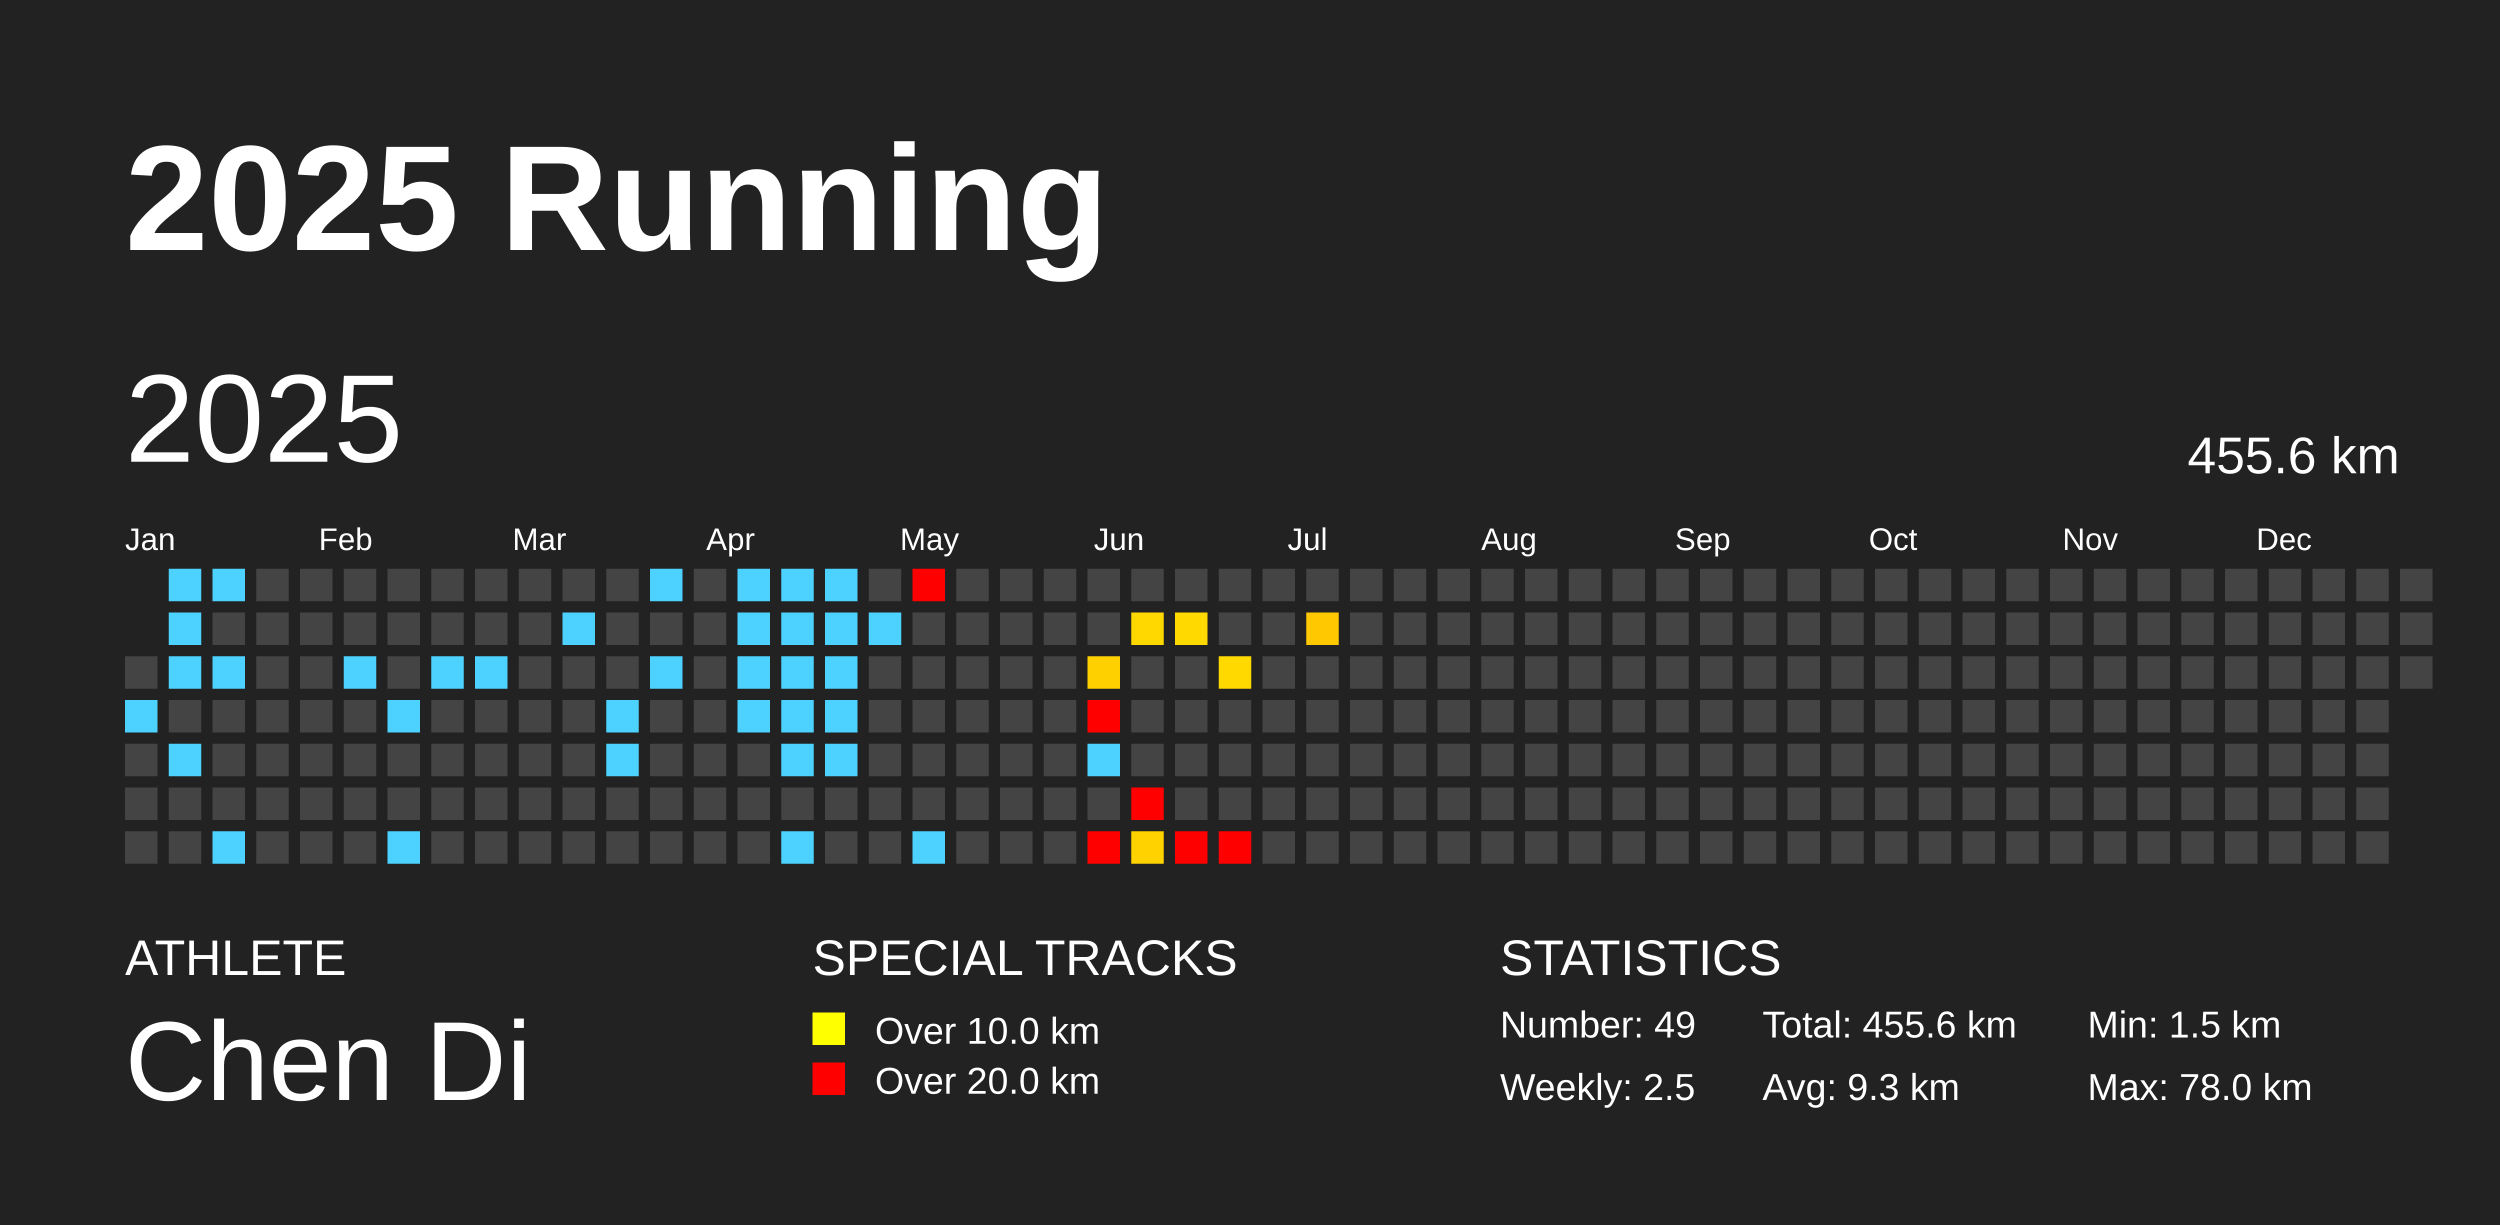
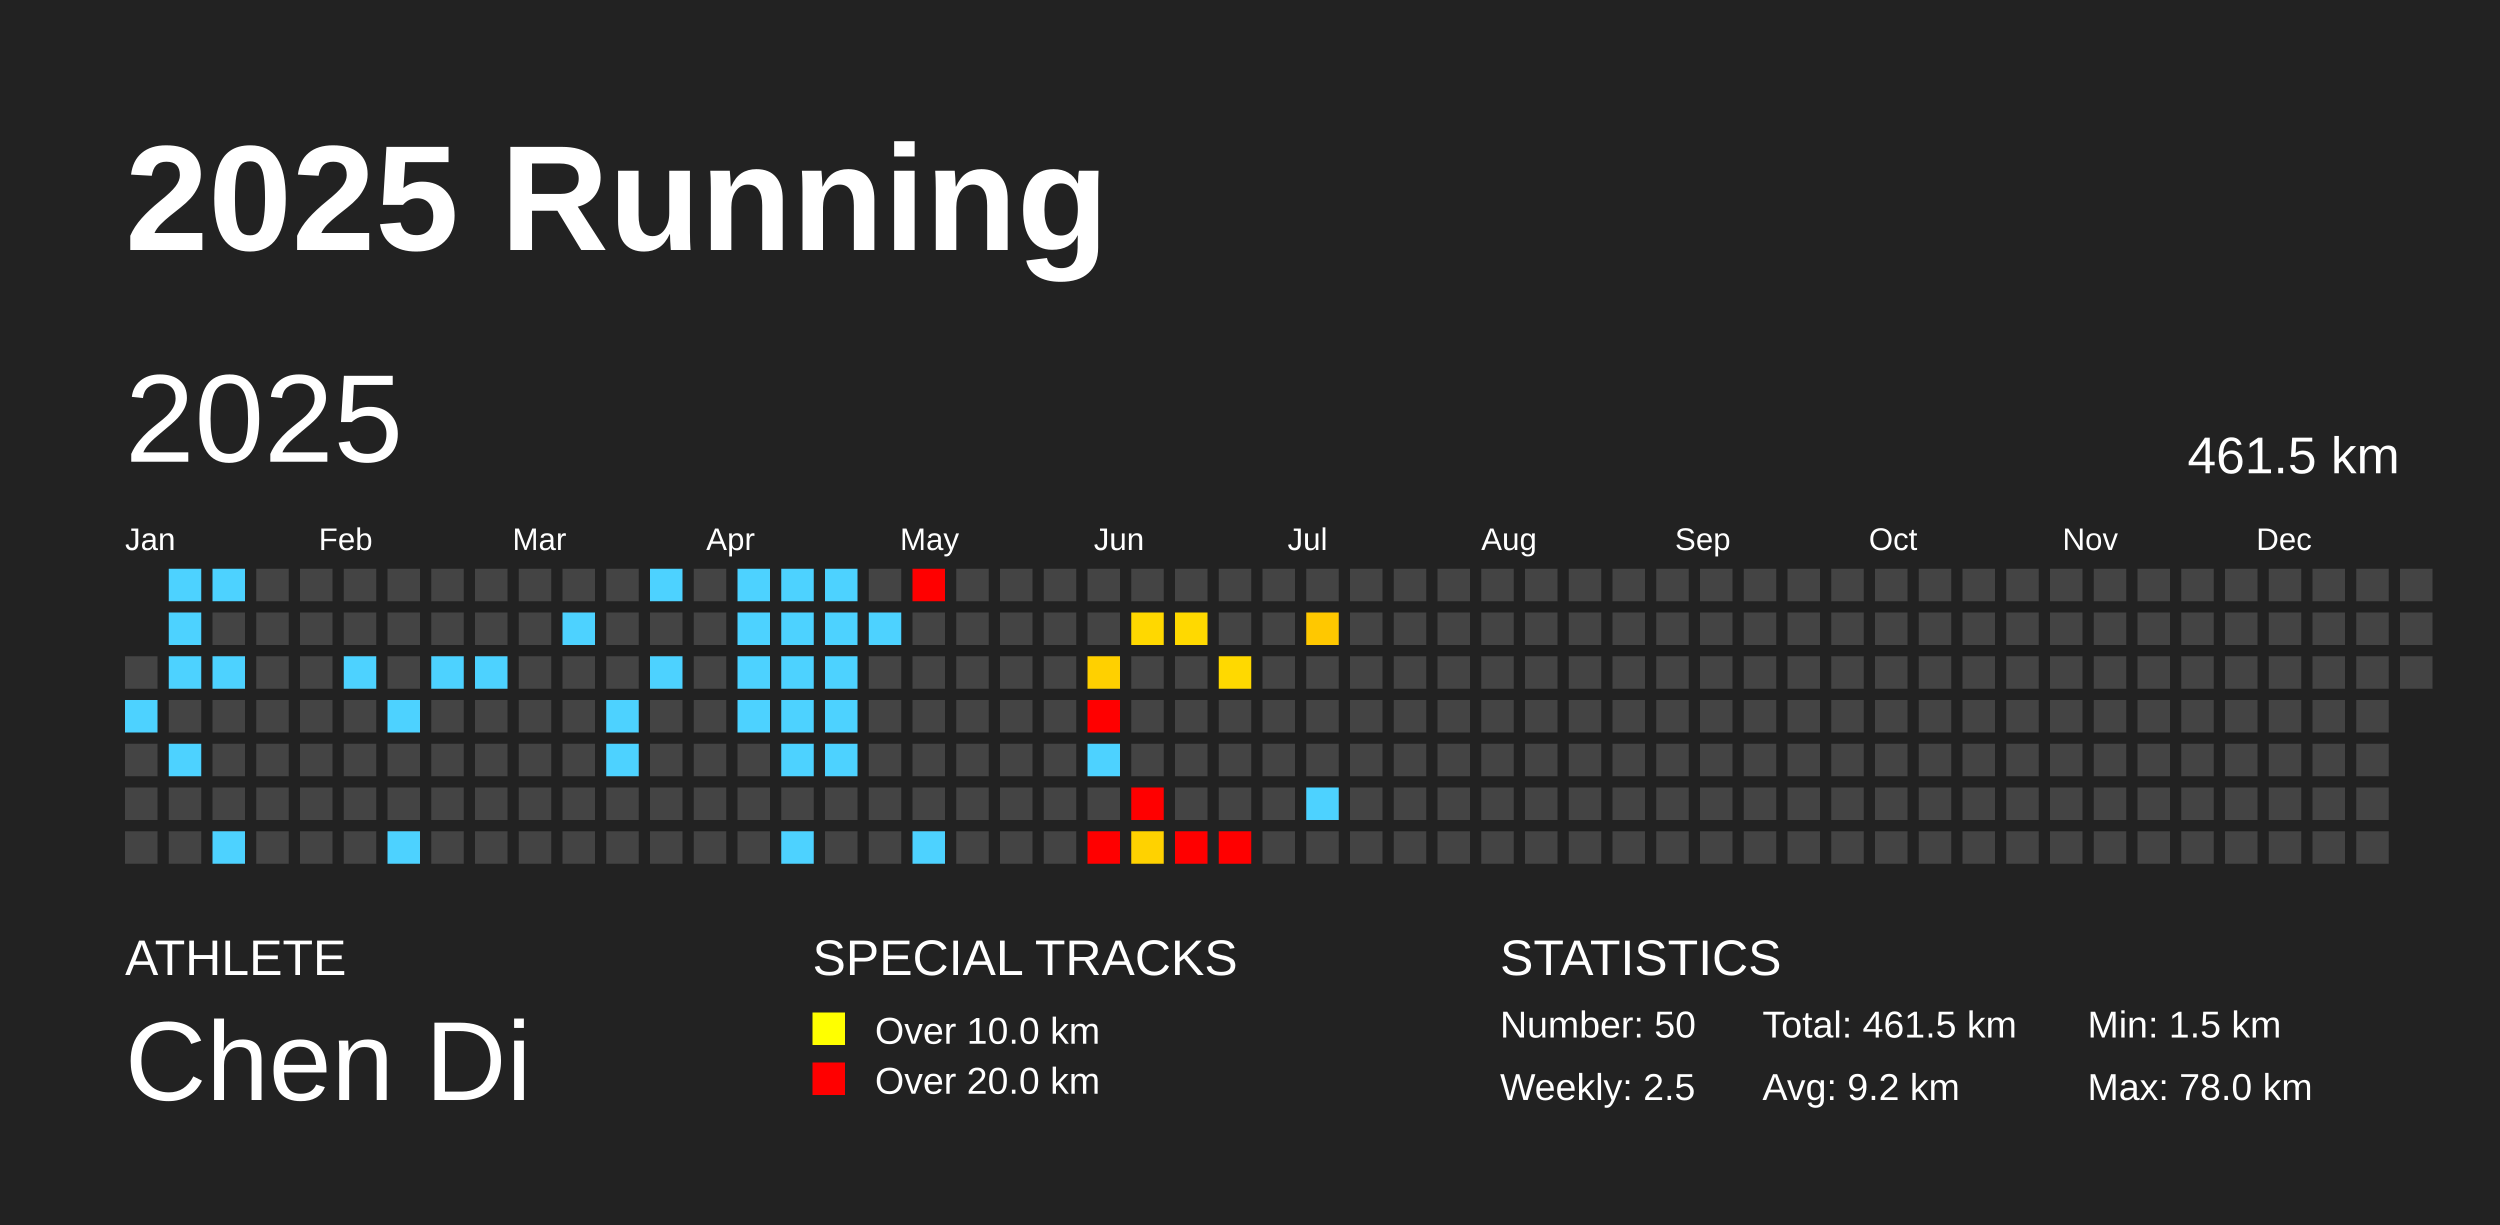
<svg xmlns="http://www.w3.org/2000/svg" baseProfile="full" height="98mm" version="1.1" viewBox="0,0,200,98" width="200mm">
  <defs />
  <rect fill="#222222" height="98" width="200" x="0" y="0" />
  <text fill="#FFFFFF" style="font-size:12px; font-family:Arial; font-weight:bold;" x="10" y="20">2025 Running</text>
  <text fill="#FFFFFF" style="font-size:4px; font-family:Arial" x="10" y="78">ATHLETE</text>
  <text fill="#FFFFFF" style="font-size:9px; font-family:Arial" x="10" y="88">Chen Di</text>
  <text fill="#FFFFFF" style="font-size:4px; font-family:Arial" x="65" y="78">SPECIAL TRACKS</text>
  <rect fill="yellow" height="2.6" width="2.6" x="65" y="81" />
  <text fill="#FFFFFF" style="font-size:3px; font-family:Arial" x="70" y="83.5">Over 10.0 km</text>
  <rect fill="red" height="2.6" width="2.6" x="65" y="85" />
  <text fill="#FFFFFF" style="font-size:3px; font-family:Arial" x="70" y="87.5">Over 20.0 km</text>
  <text fill="#FFFFFF" style="font-size:4px; font-family:Arial" x="120" y="78">STATISTICS</text>
-   <text fill="#FFFFFF" style="font-size:3px; font-family:Arial" x="120" y="83">Number: 49</text>
+   <text fill="#FFFFFF" style="font-size:3px; font-family:Arial" x="120" y="83">Number: 50</text>
  <text fill="#FFFFFF" style="font-size:3px; font-family:Arial" x="120" y="88">Weekly: 2.5</text>
-   <text fill="#FFFFFF" style="font-size:3px; font-family:Arial" x="141" y="83">Total: 455.6 km</text>
-   <text fill="#FFFFFF" style="font-size:3px; font-family:Arial" x="141" y="88">Avg: 9.3 km</text>
+   <text fill="#FFFFFF" style="font-size:3px; font-family:Arial" x="141" y="83">Total: 461.5 km</text>
+   <text fill="#FFFFFF" style="font-size:3px; font-family:Arial" x="141" y="88">Avg: 9.2 km</text>
  <text fill="#FFFFFF" style="font-size:3px; font-family:Arial" x="167" y="83">Min: 1.5 km</text>
  <text fill="#FFFFFF" style="font-size:3px; font-family:Arial" x="167" y="88">Max: 78.0 km</text>
  <text dominant-baseline="hanging" fill="#FFFFFF" style="font-size:10.0px; font-family:Arial;" x="10" y="30">2025</text>
-   <text dominant-baseline="hanging" fill="#FFFFFF" style="font-size:4.125px; font-family:Arial;" x="175" y="35">455.6 km</text>
+   <text dominant-baseline="hanging" fill="#FFFFFF" style="font-size:4.125px; font-family:Arial;" x="175" y="35">461.5 km</text>
  <text fill="#FFFFFF" style="font-size:2.5px; font-family:Arial" x="10.0" y="44">Jan</text>
  <text fill="#FFFFFF" style="font-size:2.5px; font-family:Arial" x="25.5" y="44">Feb</text>
  <text fill="#FFFFFF" style="font-size:2.5px; font-family:Arial" x="41.0" y="44">Mar</text>
  <text fill="#FFFFFF" style="font-size:2.5px; font-family:Arial" x="56.5" y="44">Apr</text>
  <text fill="#FFFFFF" style="font-size:2.5px; font-family:Arial" x="72.0" y="44">May</text>
  <text fill="#FFFFFF" style="font-size:2.5px; font-family:Arial" x="87.5" y="44">Jun</text>
  <text fill="#FFFFFF" style="font-size:2.5px; font-family:Arial" x="103.0" y="44">Jul</text>
  <text fill="#FFFFFF" style="font-size:2.5px; font-family:Arial" x="118.5" y="44">Aug</text>
  <text fill="#FFFFFF" style="font-size:2.5px; font-family:Arial" x="134.0" y="44">Sep</text>
  <text fill="#FFFFFF" style="font-size:2.5px; font-family:Arial" x="149.5" y="44">Oct</text>
  <text fill="#FFFFFF" style="font-size:2.5px; font-family:Arial" x="165.0" y="44">Nov</text>
  <text fill="#FFFFFF" style="font-size:2.5px; font-family:Arial" x="180.5" y="44">Dec</text>
  <rect fill="#444444" height="2.6" width="2.6" x="10.0" y="52.5" />
  <rect fill="#4dd2ff" height="2.6" width="2.6" x="10.0" y="56.0" />
  <rect fill="#444444" height="2.6" width="2.6" x="10.0" y="59.5" />
  <rect fill="#444444" height="2.6" width="2.6" x="10.0" y="63.0" />
  <rect fill="#444444" height="2.6" width="2.6" x="10.0" y="66.5" />
  <rect fill="#4dd2ff" height="2.6" width="2.6" x="13.5" y="45.5" />
  <rect fill="#4dd2ff" height="2.6" width="2.6" x="13.5" y="49.0" />
  <rect fill="#4dd2ff" height="2.6" width="2.6" x="13.5" y="52.5" />
  <rect fill="#444444" height="2.6" width="2.6" x="13.5" y="56.0" />
  <rect fill="#4dd2ff" height="2.6" width="2.6" x="13.5" y="59.5" />
  <rect fill="#444444" height="2.6" width="2.6" x="13.5" y="63.0" />
  <rect fill="#444444" height="2.6" width="2.6" x="13.5" y="66.5" />
  <rect fill="#4dd2ff" height="2.6" width="2.6" x="17.0" y="45.5" />
  <rect fill="#444444" height="2.6" width="2.6" x="17.0" y="49.0" />
  <rect fill="#4dd2ff" height="2.6" width="2.6" x="17.0" y="52.5" />
  <rect fill="#444444" height="2.6" width="2.6" x="17.0" y="56.0" />
  <rect fill="#444444" height="2.6" width="2.6" x="17.0" y="59.5" />
  <rect fill="#444444" height="2.6" width="2.6" x="17.0" y="63.0" />
  <rect fill="#4dd2ff" height="2.6" width="2.6" x="17.0" y="66.5" />
  <rect fill="#444444" height="2.6" width="2.6" x="20.5" y="45.5" />
  <rect fill="#444444" height="2.6" width="2.6" x="20.5" y="49.0" />
  <rect fill="#444444" height="2.6" width="2.6" x="20.5" y="52.5" />
  <rect fill="#444444" height="2.6" width="2.6" x="20.5" y="56.0" />
  <rect fill="#444444" height="2.6" width="2.6" x="20.5" y="59.5" />
  <rect fill="#444444" height="2.6" width="2.6" x="20.5" y="63.0" />
  <rect fill="#444444" height="2.6" width="2.6" x="20.5" y="66.5" />
  <rect fill="#444444" height="2.6" width="2.6" x="24.0" y="45.5" />
  <rect fill="#444444" height="2.6" width="2.6" x="24.0" y="49.0" />
  <rect fill="#444444" height="2.6" width="2.6" x="24.0" y="52.5" />
  <rect fill="#444444" height="2.6" width="2.6" x="24.0" y="56.0" />
  <rect fill="#444444" height="2.6" width="2.6" x="24.0" y="59.5" />
  <rect fill="#444444" height="2.6" width="2.6" x="24.0" y="63.0" />
  <rect fill="#444444" height="2.6" width="2.6" x="24.0" y="66.5" />
  <rect fill="#444444" height="2.6" width="2.6" x="27.5" y="45.5" />
  <rect fill="#444444" height="2.6" width="2.6" x="27.5" y="49.0" />
  <rect fill="#4dd2ff" height="2.6" width="2.6" x="27.5" y="52.5" />
  <rect fill="#444444" height="2.6" width="2.6" x="27.5" y="56.0" />
  <rect fill="#444444" height="2.6" width="2.6" x="27.5" y="59.5" />
  <rect fill="#444444" height="2.6" width="2.6" x="27.5" y="63.0" />
  <rect fill="#444444" height="2.6" width="2.6" x="27.5" y="66.5" />
  <rect fill="#444444" height="2.6" width="2.6" x="31.0" y="45.5" />
  <rect fill="#444444" height="2.6" width="2.6" x="31.0" y="49.0" />
  <rect fill="#444444" height="2.6" width="2.6" x="31.0" y="52.5" />
  <rect fill="#4dd2ff" height="2.6" width="2.6" x="31.0" y="56.0" />
  <rect fill="#444444" height="2.6" width="2.6" x="31.0" y="59.5" />
  <rect fill="#444444" height="2.6" width="2.6" x="31.0" y="63.0" />
  <rect fill="#4dd2ff" height="2.6" width="2.6" x="31.0" y="66.5" />
  <rect fill="#444444" height="2.6" width="2.6" x="34.5" y="45.5" />
  <rect fill="#444444" height="2.6" width="2.6" x="34.5" y="49.0" />
  <rect fill="#4dd2ff" height="2.6" width="2.6" x="34.5" y="52.5" />
  <rect fill="#444444" height="2.6" width="2.6" x="34.5" y="56.0" />
  <rect fill="#444444" height="2.6" width="2.6" x="34.5" y="59.5" />
  <rect fill="#444444" height="2.6" width="2.6" x="34.5" y="63.0" />
  <rect fill="#444444" height="2.6" width="2.6" x="34.5" y="66.5" />
  <rect fill="#444444" height="2.6" width="2.6" x="38.0" y="45.5" />
  <rect fill="#444444" height="2.6" width="2.6" x="38.0" y="49.0" />
  <rect fill="#4dd2ff" height="2.6" width="2.6" x="38.0" y="52.5" />
  <rect fill="#444444" height="2.6" width="2.6" x="38.0" y="56.0" />
  <rect fill="#444444" height="2.6" width="2.6" x="38.0" y="59.5" />
  <rect fill="#444444" height="2.6" width="2.6" x="38.0" y="63.0" />
  <rect fill="#444444" height="2.6" width="2.6" x="38.0" y="66.5" />
  <rect fill="#444444" height="2.6" width="2.6" x="41.5" y="45.5" />
  <rect fill="#444444" height="2.6" width="2.6" x="41.5" y="49.0" />
  <rect fill="#444444" height="2.6" width="2.6" x="41.5" y="52.5" />
  <rect fill="#444444" height="2.6" width="2.6" x="41.5" y="56.0" />
  <rect fill="#444444" height="2.6" width="2.6" x="41.5" y="59.5" />
  <rect fill="#444444" height="2.6" width="2.6" x="41.5" y="63.0" />
  <rect fill="#444444" height="2.6" width="2.6" x="41.5" y="66.5" />
  <rect fill="#444444" height="2.6" width="2.6" x="45.0" y="45.5" />
  <rect fill="#4dd2ff" height="2.6" width="2.6" x="45.0" y="49.0" />
  <rect fill="#444444" height="2.6" width="2.6" x="45.0" y="52.5" />
  <rect fill="#444444" height="2.6" width="2.6" x="45.0" y="56.0" />
  <rect fill="#444444" height="2.6" width="2.6" x="45.0" y="59.5" />
  <rect fill="#444444" height="2.6" width="2.6" x="45.0" y="63.0" />
  <rect fill="#444444" height="2.6" width="2.6" x="45.0" y="66.5" />
  <rect fill="#444444" height="2.6" width="2.6" x="48.5" y="45.5" />
  <rect fill="#444444" height="2.6" width="2.6" x="48.5" y="49.0" />
  <rect fill="#444444" height="2.6" width="2.6" x="48.5" y="52.5" />
  <rect fill="#4dd2ff" height="2.6" width="2.6" x="48.5" y="56.0" />
  <rect fill="#4dd2ff" height="2.6" width="2.6" x="48.5" y="59.5" />
  <rect fill="#444444" height="2.6" width="2.6" x="48.5" y="63.0" />
  <rect fill="#444444" height="2.6" width="2.6" x="48.5" y="66.5" />
  <rect fill="#4dd2ff" height="2.6" width="2.6" x="52.0" y="45.5" />
  <rect fill="#444444" height="2.6" width="2.6" x="52.0" y="49.0" />
  <rect fill="#4dd2ff" height="2.6" width="2.6" x="52.0" y="52.5" />
  <rect fill="#444444" height="2.6" width="2.6" x="52.0" y="56.0" />
  <rect fill="#444444" height="2.6" width="2.6" x="52.0" y="59.5" />
  <rect fill="#444444" height="2.6" width="2.6" x="52.0" y="63.0" />
  <rect fill="#444444" height="2.6" width="2.6" x="52.0" y="66.5" />
  <rect fill="#444444" height="2.6" width="2.6" x="55.5" y="45.5" />
  <rect fill="#444444" height="2.6" width="2.6" x="55.5" y="49.0" />
  <rect fill="#444444" height="2.6" width="2.6" x="55.5" y="52.5" />
  <rect fill="#444444" height="2.6" width="2.6" x="55.5" y="56.0" />
  <rect fill="#444444" height="2.6" width="2.6" x="55.5" y="59.5" />
  <rect fill="#444444" height="2.6" width="2.6" x="55.5" y="63.0" />
  <rect fill="#444444" height="2.6" width="2.6" x="55.5" y="66.5" />
  <rect fill="#4dd2ff" height="2.6" width="2.6" x="59.0" y="45.5" />
  <rect fill="#4dd2ff" height="2.6" width="2.6" x="59.0" y="49.0" />
  <rect fill="#4dd2ff" height="2.6" width="2.6" x="59.0" y="52.5" />
  <rect fill="#4dd2ff" height="2.6" width="2.6" x="59.0" y="56.0" />
  <rect fill="#444444" height="2.6" width="2.6" x="59.0" y="59.5" />
  <rect fill="#444444" height="2.6" width="2.6" x="59.0" y="63.0" />
  <rect fill="#444444" height="2.6" width="2.6" x="59.0" y="66.5" />
  <rect fill="#4dd2ff" height="2.6" width="2.6" x="62.5" y="45.5" />
  <rect fill="#4dd2ff" height="2.6" width="2.6" x="62.5" y="49.0" />
  <rect fill="#4dd2ff" height="2.6" width="2.6" x="62.5" y="52.5" />
  <rect fill="#4dd2ff" height="2.6" width="2.6" x="62.5" y="56.0" />
  <rect fill="#4dd2ff" height="2.6" width="2.6" x="62.5" y="59.5" />
  <rect fill="#444444" height="2.6" width="2.6" x="62.5" y="63.0" />
  <rect fill="#4dd2ff" height="2.6" width="2.6" x="62.5" y="66.5" />
  <rect fill="#4dd2ff" height="2.6" width="2.6" x="66.0" y="45.5" />
  <rect fill="#4dd2ff" height="2.6" width="2.6" x="66.0" y="49.0" />
  <rect fill="#4dd2ff" height="2.6" width="2.6" x="66.0" y="52.5" />
  <rect fill="#4dd2ff" height="2.6" width="2.6" x="66.0" y="56.0" />
  <rect fill="#4dd2ff" height="2.6" width="2.6" x="66.0" y="59.5" />
  <rect fill="#444444" height="2.6" width="2.6" x="66.0" y="63.0" />
  <rect fill="#444444" height="2.6" width="2.6" x="66.0" y="66.5" />
  <rect fill="#444444" height="2.6" width="2.6" x="69.5" y="45.5" />
  <rect fill="#4dd2ff" height="2.6" width="2.6" x="69.5" y="49.0" />
  <rect fill="#444444" height="2.6" width="2.6" x="69.5" y="52.5" />
  <rect fill="#444444" height="2.6" width="2.6" x="69.5" y="56.0" />
  <rect fill="#444444" height="2.6" width="2.6" x="69.5" y="59.5" />
  <rect fill="#444444" height="2.6" width="2.6" x="69.5" y="63.0" />
  <rect fill="#444444" height="2.6" width="2.6" x="69.5" y="66.5" />
  <rect fill="red" height="2.6" width="2.6" x="73.0" y="45.5" />
  <rect fill="#444444" height="2.6" width="2.6" x="73.0" y="49.0" />
  <rect fill="#444444" height="2.6" width="2.6" x="73.0" y="52.5" />
  <rect fill="#444444" height="2.6" width="2.6" x="73.0" y="56.0" />
  <rect fill="#444444" height="2.6" width="2.6" x="73.0" y="59.5" />
  <rect fill="#444444" height="2.6" width="2.6" x="73.0" y="63.0" />
  <rect fill="#4dd2ff" height="2.6" width="2.6" x="73.0" y="66.5" />
  <rect fill="#444444" height="2.6" width="2.6" x="76.5" y="45.5" />
  <rect fill="#444444" height="2.6" width="2.6" x="76.5" y="49.0" />
  <rect fill="#444444" height="2.6" width="2.6" x="76.5" y="52.5" />
  <rect fill="#444444" height="2.6" width="2.6" x="76.5" y="56.0" />
  <rect fill="#444444" height="2.6" width="2.6" x="76.5" y="59.5" />
  <rect fill="#444444" height="2.6" width="2.6" x="76.5" y="63.0" />
  <rect fill="#444444" height="2.6" width="2.6" x="76.5" y="66.5" />
  <rect fill="#444444" height="2.6" width="2.6" x="80.0" y="45.5" />
  <rect fill="#444444" height="2.6" width="2.6" x="80.0" y="49.0" />
  <rect fill="#444444" height="2.6" width="2.6" x="80.0" y="52.5" />
  <rect fill="#444444" height="2.6" width="2.6" x="80.0" y="56.0" />
  <rect fill="#444444" height="2.6" width="2.6" x="80.0" y="59.5" />
  <rect fill="#444444" height="2.6" width="2.6" x="80.0" y="63.0" />
  <rect fill="#444444" height="2.6" width="2.6" x="80.0" y="66.5" />
  <rect fill="#444444" height="2.6" width="2.6" x="83.5" y="45.5" />
  <rect fill="#444444" height="2.6" width="2.6" x="83.5" y="49.0" />
  <rect fill="#444444" height="2.6" width="2.6" x="83.5" y="52.5" />
  <rect fill="#444444" height="2.6" width="2.6" x="83.5" y="56.0" />
  <rect fill="#444444" height="2.6" width="2.6" x="83.5" y="59.5" />
  <rect fill="#444444" height="2.6" width="2.6" x="83.5" y="63.0" />
  <rect fill="#444444" height="2.6" width="2.6" x="83.5" y="66.5" />
  <rect fill="#444444" height="2.6" width="2.6" x="87.0" y="45.5" />
  <rect fill="#444444" height="2.6" width="2.6" x="87.0" y="49.0" />
  <rect fill="#ffd000" height="2.6" width="2.6" x="87.0" y="52.5" />
  <rect fill="red" height="2.6" width="2.6" x="87.0" y="56.0" />
  <rect fill="#4dd2ff" height="2.6" width="2.6" x="87.0" y="59.5" />
  <rect fill="#444444" height="2.6" width="2.6" x="87.0" y="63.0" />
  <rect fill="red" height="2.6" width="2.6" x="87.0" y="66.5" />
  <rect fill="#444444" height="2.6" width="2.6" x="90.5" y="45.5" />
  <rect fill="#ffd800" height="2.6" width="2.6" x="90.5" y="49.0" />
  <rect fill="#444444" height="2.6" width="2.6" x="90.5" y="52.5" />
  <rect fill="#444444" height="2.6" width="2.6" x="90.5" y="56.0" />
  <rect fill="#444444" height="2.6" width="2.6" x="90.5" y="59.5" />
  <rect fill="red" height="2.6" width="2.6" x="90.5" y="63.0" />
  <rect fill="#ffd200" height="2.6" width="2.6" x="90.5" y="66.5" />
  <rect fill="#444444" height="2.6" width="2.6" x="94.0" y="45.5" />
  <rect fill="#ffd900" height="2.6" width="2.6" x="94.0" y="49.0" />
  <rect fill="#444444" height="2.6" width="2.6" x="94.0" y="52.5" />
  <rect fill="#444444" height="2.6" width="2.6" x="94.0" y="56.0" />
  <rect fill="#444444" height="2.6" width="2.6" x="94.0" y="59.5" />
  <rect fill="#444444" height="2.6" width="2.6" x="94.0" y="63.0" />
  <rect fill="red" height="2.6" width="2.6" x="94.0" y="66.5" />
  <rect fill="#444444" height="2.6" width="2.6" x="97.5" y="45.5" />
  <rect fill="#444444" height="2.6" width="2.6" x="97.5" y="49.0" />
  <rect fill="#ffd900" height="2.6" width="2.6" x="97.5" y="52.5" />
  <rect fill="#444444" height="2.6" width="2.6" x="97.5" y="56.0" />
  <rect fill="#444444" height="2.6" width="2.6" x="97.5" y="59.5" />
  <rect fill="#444444" height="2.6" width="2.6" x="97.5" y="63.0" />
  <rect fill="red" height="2.6" width="2.6" x="97.5" y="66.5" />
  <rect fill="#444444" height="2.6" width="2.6" x="101.0" y="45.5" />
  <rect fill="#444444" height="2.6" width="2.6" x="101.0" y="49.0" />
  <rect fill="#444444" height="2.6" width="2.6" x="101.0" y="52.5" />
  <rect fill="#444444" height="2.6" width="2.6" x="101.0" y="56.0" />
  <rect fill="#444444" height="2.6" width="2.6" x="101.0" y="59.5" />
  <rect fill="#444444" height="2.6" width="2.6" x="101.0" y="63.0" />
  <rect fill="#444444" height="2.6" width="2.6" x="101.0" y="66.5" />
  <rect fill="#444444" height="2.6" width="2.6" x="104.5" y="45.5" />
  <rect fill="#ffc800" height="2.6" width="2.6" x="104.5" y="49.0" />
  <rect fill="#444444" height="2.6" width="2.6" x="104.5" y="52.5" />
  <rect fill="#444444" height="2.6" width="2.6" x="104.5" y="56.0" />
  <rect fill="#444444" height="2.6" width="2.6" x="104.5" y="59.5" />
-   <rect fill="#444444" height="2.6" width="2.6" x="104.5" y="63.0" />
+   <rect fill="#4dd2ff" height="2.6" width="2.6" x="104.5" y="63.0" />
  <rect fill="#444444" height="2.6" width="2.6" x="104.5" y="66.5" />
  <rect fill="#444444" height="2.6" width="2.6" x="108.0" y="45.5" />
  <rect fill="#444444" height="2.6" width="2.6" x="108.0" y="49.0" />
  <rect fill="#444444" height="2.6" width="2.6" x="108.0" y="52.5" />
  <rect fill="#444444" height="2.6" width="2.6" x="108.0" y="56.0" />
  <rect fill="#444444" height="2.6" width="2.6" x="108.0" y="59.5" />
  <rect fill="#444444" height="2.6" width="2.6" x="108.0" y="63.0" />
  <rect fill="#444444" height="2.6" width="2.6" x="108.0" y="66.5" />
  <rect fill="#444444" height="2.6" width="2.6" x="111.5" y="45.5" />
  <rect fill="#444444" height="2.6" width="2.6" x="111.5" y="49.0" />
  <rect fill="#444444" height="2.6" width="2.6" x="111.5" y="52.5" />
  <rect fill="#444444" height="2.6" width="2.6" x="111.5" y="56.0" />
  <rect fill="#444444" height="2.6" width="2.6" x="111.5" y="59.5" />
  <rect fill="#444444" height="2.6" width="2.6" x="111.5" y="63.0" />
  <rect fill="#444444" height="2.6" width="2.6" x="111.5" y="66.5" />
  <rect fill="#444444" height="2.6" width="2.6" x="115.0" y="45.5" />
  <rect fill="#444444" height="2.6" width="2.6" x="115.0" y="49.0" />
  <rect fill="#444444" height="2.6" width="2.6" x="115.0" y="52.5" />
  <rect fill="#444444" height="2.6" width="2.6" x="115.0" y="56.0" />
  <rect fill="#444444" height="2.6" width="2.6" x="115.0" y="59.5" />
  <rect fill="#444444" height="2.6" width="2.6" x="115.0" y="63.0" />
  <rect fill="#444444" height="2.6" width="2.6" x="115.0" y="66.5" />
  <rect fill="#444444" height="2.6" width="2.6" x="118.5" y="45.5" />
  <rect fill="#444444" height="2.6" width="2.6" x="118.5" y="49.0" />
  <rect fill="#444444" height="2.6" width="2.6" x="118.5" y="52.5" />
  <rect fill="#444444" height="2.6" width="2.6" x="118.5" y="56.0" />
  <rect fill="#444444" height="2.6" width="2.6" x="118.5" y="59.5" />
  <rect fill="#444444" height="2.6" width="2.6" x="118.5" y="63.0" />
  <rect fill="#444444" height="2.6" width="2.6" x="118.5" y="66.5" />
  <rect fill="#444444" height="2.6" width="2.6" x="122.0" y="45.5" />
  <rect fill="#444444" height="2.6" width="2.6" x="122.0" y="49.0" />
  <rect fill="#444444" height="2.6" width="2.6" x="122.0" y="52.5" />
  <rect fill="#444444" height="2.6" width="2.6" x="122.0" y="56.0" />
  <rect fill="#444444" height="2.6" width="2.6" x="122.0" y="59.5" />
  <rect fill="#444444" height="2.6" width="2.6" x="122.0" y="63.0" />
  <rect fill="#444444" height="2.6" width="2.6" x="122.0" y="66.5" />
  <rect fill="#444444" height="2.6" width="2.6" x="125.5" y="45.5" />
  <rect fill="#444444" height="2.6" width="2.6" x="125.5" y="49.0" />
  <rect fill="#444444" height="2.6" width="2.6" x="125.5" y="52.5" />
  <rect fill="#444444" height="2.6" width="2.6" x="125.5" y="56.0" />
  <rect fill="#444444" height="2.6" width="2.6" x="125.5" y="59.5" />
  <rect fill="#444444" height="2.6" width="2.6" x="125.5" y="63.0" />
  <rect fill="#444444" height="2.6" width="2.6" x="125.5" y="66.5" />
  <rect fill="#444444" height="2.6" width="2.6" x="129.0" y="45.5" />
  <rect fill="#444444" height="2.6" width="2.6" x="129.0" y="49.0" />
  <rect fill="#444444" height="2.6" width="2.6" x="129.0" y="52.5" />
  <rect fill="#444444" height="2.6" width="2.6" x="129.0" y="56.0" />
  <rect fill="#444444" height="2.6" width="2.6" x="129.0" y="59.5" />
  <rect fill="#444444" height="2.6" width="2.6" x="129.0" y="63.0" />
  <rect fill="#444444" height="2.6" width="2.6" x="129.0" y="66.5" />
  <rect fill="#444444" height="2.6" width="2.6" x="132.5" y="45.5" />
  <rect fill="#444444" height="2.6" width="2.6" x="132.5" y="49.0" />
  <rect fill="#444444" height="2.6" width="2.6" x="132.5" y="52.5" />
  <rect fill="#444444" height="2.6" width="2.6" x="132.5" y="56.0" />
  <rect fill="#444444" height="2.6" width="2.6" x="132.5" y="59.5" />
  <rect fill="#444444" height="2.6" width="2.6" x="132.5" y="63.0" />
  <rect fill="#444444" height="2.6" width="2.6" x="132.5" y="66.5" />
  <rect fill="#444444" height="2.6" width="2.6" x="136.0" y="45.5" />
  <rect fill="#444444" height="2.6" width="2.6" x="136.0" y="49.0" />
  <rect fill="#444444" height="2.6" width="2.6" x="136.0" y="52.5" />
  <rect fill="#444444" height="2.6" width="2.6" x="136.0" y="56.0" />
  <rect fill="#444444" height="2.6" width="2.6" x="136.0" y="59.5" />
  <rect fill="#444444" height="2.6" width="2.6" x="136.0" y="63.0" />
  <rect fill="#444444" height="2.6" width="2.6" x="136.0" y="66.5" />
  <rect fill="#444444" height="2.6" width="2.6" x="139.5" y="45.5" />
  <rect fill="#444444" height="2.6" width="2.6" x="139.5" y="49.0" />
  <rect fill="#444444" height="2.6" width="2.6" x="139.5" y="52.5" />
  <rect fill="#444444" height="2.6" width="2.6" x="139.5" y="56.0" />
  <rect fill="#444444" height="2.6" width="2.6" x="139.5" y="59.5" />
  <rect fill="#444444" height="2.6" width="2.6" x="139.5" y="63.0" />
  <rect fill="#444444" height="2.6" width="2.6" x="139.5" y="66.5" />
  <rect fill="#444444" height="2.6" width="2.6" x="143.0" y="45.5" />
  <rect fill="#444444" height="2.6" width="2.6" x="143.0" y="49.0" />
  <rect fill="#444444" height="2.6" width="2.6" x="143.0" y="52.5" />
  <rect fill="#444444" height="2.6" width="2.6" x="143.0" y="56.0" />
  <rect fill="#444444" height="2.6" width="2.6" x="143.0" y="59.5" />
  <rect fill="#444444" height="2.6" width="2.6" x="143.0" y="63.0" />
  <rect fill="#444444" height="2.6" width="2.6" x="143.0" y="66.5" />
  <rect fill="#444444" height="2.6" width="2.6" x="146.5" y="45.5" />
  <rect fill="#444444" height="2.6" width="2.6" x="146.5" y="49.0" />
  <rect fill="#444444" height="2.6" width="2.6" x="146.5" y="52.5" />
  <rect fill="#444444" height="2.6" width="2.6" x="146.5" y="56.0" />
  <rect fill="#444444" height="2.6" width="2.6" x="146.5" y="59.5" />
  <rect fill="#444444" height="2.6" width="2.6" x="146.5" y="63.0" />
  <rect fill="#444444" height="2.6" width="2.6" x="146.5" y="66.5" />
  <rect fill="#444444" height="2.6" width="2.6" x="150.0" y="45.5" />
  <rect fill="#444444" height="2.6" width="2.6" x="150.0" y="49.0" />
  <rect fill="#444444" height="2.6" width="2.6" x="150.0" y="52.5" />
  <rect fill="#444444" height="2.6" width="2.6" x="150.0" y="56.0" />
  <rect fill="#444444" height="2.6" width="2.6" x="150.0" y="59.5" />
  <rect fill="#444444" height="2.6" width="2.6" x="150.0" y="63.0" />
  <rect fill="#444444" height="2.6" width="2.6" x="150.0" y="66.5" />
  <rect fill="#444444" height="2.6" width="2.6" x="153.5" y="45.5" />
  <rect fill="#444444" height="2.6" width="2.6" x="153.5" y="49.0" />
  <rect fill="#444444" height="2.6" width="2.6" x="153.5" y="52.5" />
  <rect fill="#444444" height="2.6" width="2.6" x="153.5" y="56.0" />
  <rect fill="#444444" height="2.6" width="2.6" x="153.5" y="59.5" />
  <rect fill="#444444" height="2.6" width="2.6" x="153.5" y="63.0" />
  <rect fill="#444444" height="2.6" width="2.6" x="153.5" y="66.5" />
  <rect fill="#444444" height="2.6" width="2.6" x="157.0" y="45.5" />
  <rect fill="#444444" height="2.6" width="2.6" x="157.0" y="49.0" />
  <rect fill="#444444" height="2.6" width="2.6" x="157.0" y="52.5" />
  <rect fill="#444444" height="2.6" width="2.6" x="157.0" y="56.0" />
  <rect fill="#444444" height="2.6" width="2.6" x="157.0" y="59.5" />
  <rect fill="#444444" height="2.6" width="2.6" x="157.0" y="63.0" />
  <rect fill="#444444" height="2.6" width="2.6" x="157.0" y="66.5" />
  <rect fill="#444444" height="2.6" width="2.6" x="160.5" y="45.5" />
  <rect fill="#444444" height="2.6" width="2.6" x="160.5" y="49.0" />
  <rect fill="#444444" height="2.6" width="2.6" x="160.5" y="52.5" />
  <rect fill="#444444" height="2.6" width="2.6" x="160.5" y="56.0" />
  <rect fill="#444444" height="2.6" width="2.6" x="160.5" y="59.5" />
  <rect fill="#444444" height="2.6" width="2.6" x="160.5" y="63.0" />
  <rect fill="#444444" height="2.6" width="2.6" x="160.5" y="66.5" />
  <rect fill="#444444" height="2.6" width="2.6" x="164.0" y="45.5" />
  <rect fill="#444444" height="2.6" width="2.6" x="164.0" y="49.0" />
  <rect fill="#444444" height="2.6" width="2.6" x="164.0" y="52.5" />
  <rect fill="#444444" height="2.6" width="2.6" x="164.0" y="56.0" />
  <rect fill="#444444" height="2.6" width="2.6" x="164.0" y="59.5" />
  <rect fill="#444444" height="2.6" width="2.6" x="164.0" y="63.0" />
  <rect fill="#444444" height="2.6" width="2.6" x="164.0" y="66.5" />
  <rect fill="#444444" height="2.6" width="2.6" x="167.5" y="45.5" />
  <rect fill="#444444" height="2.6" width="2.6" x="167.5" y="49.0" />
  <rect fill="#444444" height="2.6" width="2.6" x="167.5" y="52.5" />
  <rect fill="#444444" height="2.6" width="2.6" x="167.5" y="56.0" />
  <rect fill="#444444" height="2.6" width="2.6" x="167.5" y="59.5" />
  <rect fill="#444444" height="2.6" width="2.6" x="167.5" y="63.0" />
  <rect fill="#444444" height="2.6" width="2.6" x="167.5" y="66.5" />
  <rect fill="#444444" height="2.6" width="2.6" x="171.0" y="45.5" />
  <rect fill="#444444" height="2.6" width="2.6" x="171.0" y="49.0" />
  <rect fill="#444444" height="2.6" width="2.6" x="171.0" y="52.5" />
  <rect fill="#444444" height="2.6" width="2.6" x="171.0" y="56.0" />
  <rect fill="#444444" height="2.6" width="2.6" x="171.0" y="59.5" />
  <rect fill="#444444" height="2.6" width="2.6" x="171.0" y="63.0" />
  <rect fill="#444444" height="2.6" width="2.6" x="171.0" y="66.5" />
  <rect fill="#444444" height="2.6" width="2.6" x="174.5" y="45.5" />
  <rect fill="#444444" height="2.6" width="2.6" x="174.5" y="49.0" />
  <rect fill="#444444" height="2.6" width="2.6" x="174.5" y="52.5" />
  <rect fill="#444444" height="2.6" width="2.6" x="174.5" y="56.0" />
  <rect fill="#444444" height="2.6" width="2.6" x="174.5" y="59.5" />
  <rect fill="#444444" height="2.6" width="2.6" x="174.5" y="63.0" />
  <rect fill="#444444" height="2.6" width="2.6" x="174.5" y="66.5" />
  <rect fill="#444444" height="2.6" width="2.6" x="178.0" y="45.5" />
  <rect fill="#444444" height="2.6" width="2.6" x="178.0" y="49.0" />
  <rect fill="#444444" height="2.6" width="2.6" x="178.0" y="52.5" />
  <rect fill="#444444" height="2.6" width="2.6" x="178.0" y="56.0" />
  <rect fill="#444444" height="2.6" width="2.6" x="178.0" y="59.5" />
  <rect fill="#444444" height="2.6" width="2.6" x="178.0" y="63.0" />
  <rect fill="#444444" height="2.6" width="2.6" x="178.0" y="66.5" />
  <rect fill="#444444" height="2.6" width="2.6" x="181.5" y="45.5" />
  <rect fill="#444444" height="2.6" width="2.6" x="181.5" y="49.0" />
  <rect fill="#444444" height="2.6" width="2.6" x="181.5" y="52.5" />
  <rect fill="#444444" height="2.6" width="2.6" x="181.5" y="56.0" />
  <rect fill="#444444" height="2.6" width="2.6" x="181.5" y="59.5" />
  <rect fill="#444444" height="2.6" width="2.6" x="181.5" y="63.0" />
  <rect fill="#444444" height="2.6" width="2.6" x="181.5" y="66.5" />
  <rect fill="#444444" height="2.6" width="2.6" x="185.0" y="45.5" />
  <rect fill="#444444" height="2.6" width="2.6" x="185.0" y="49.0" />
  <rect fill="#444444" height="2.6" width="2.6" x="185.0" y="52.5" />
  <rect fill="#444444" height="2.6" width="2.6" x="185.0" y="56.0" />
  <rect fill="#444444" height="2.6" width="2.6" x="185.0" y="59.5" />
  <rect fill="#444444" height="2.6" width="2.6" x="185.0" y="63.0" />
  <rect fill="#444444" height="2.6" width="2.6" x="185.0" y="66.5" />
  <rect fill="#444444" height="2.6" width="2.6" x="188.5" y="45.5" />
  <rect fill="#444444" height="2.6" width="2.6" x="188.5" y="49.0" />
  <rect fill="#444444" height="2.6" width="2.6" x="188.5" y="52.5" />
  <rect fill="#444444" height="2.6" width="2.6" x="188.5" y="56.0" />
  <rect fill="#444444" height="2.6" width="2.6" x="188.5" y="59.5" />
  <rect fill="#444444" height="2.6" width="2.6" x="188.5" y="63.0" />
  <rect fill="#444444" height="2.6" width="2.6" x="188.5" y="66.5" />
  <rect fill="#444444" height="2.6" width="2.6" x="192.0" y="45.5" />
  <rect fill="#444444" height="2.6" width="2.6" x="192.0" y="49.0" />
  <rect fill="#444444" height="2.6" width="2.6" x="192.0" y="52.5" />
</svg>
